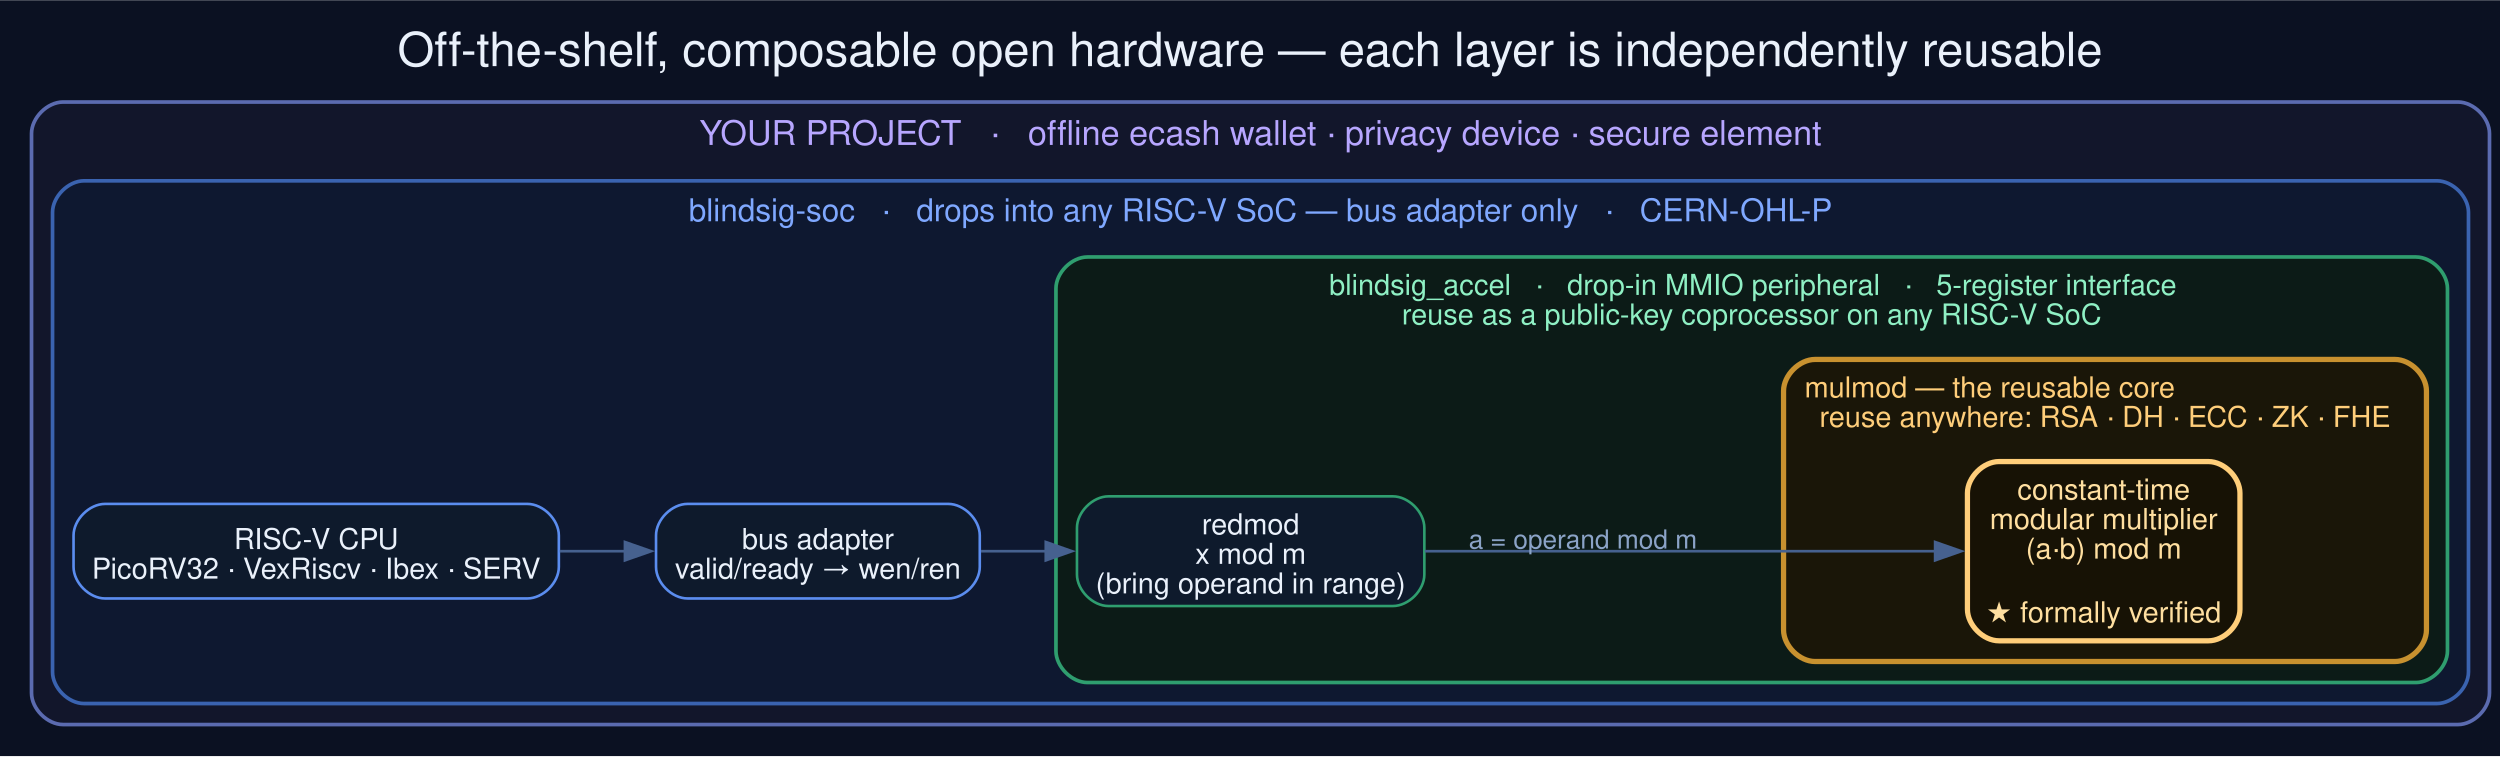
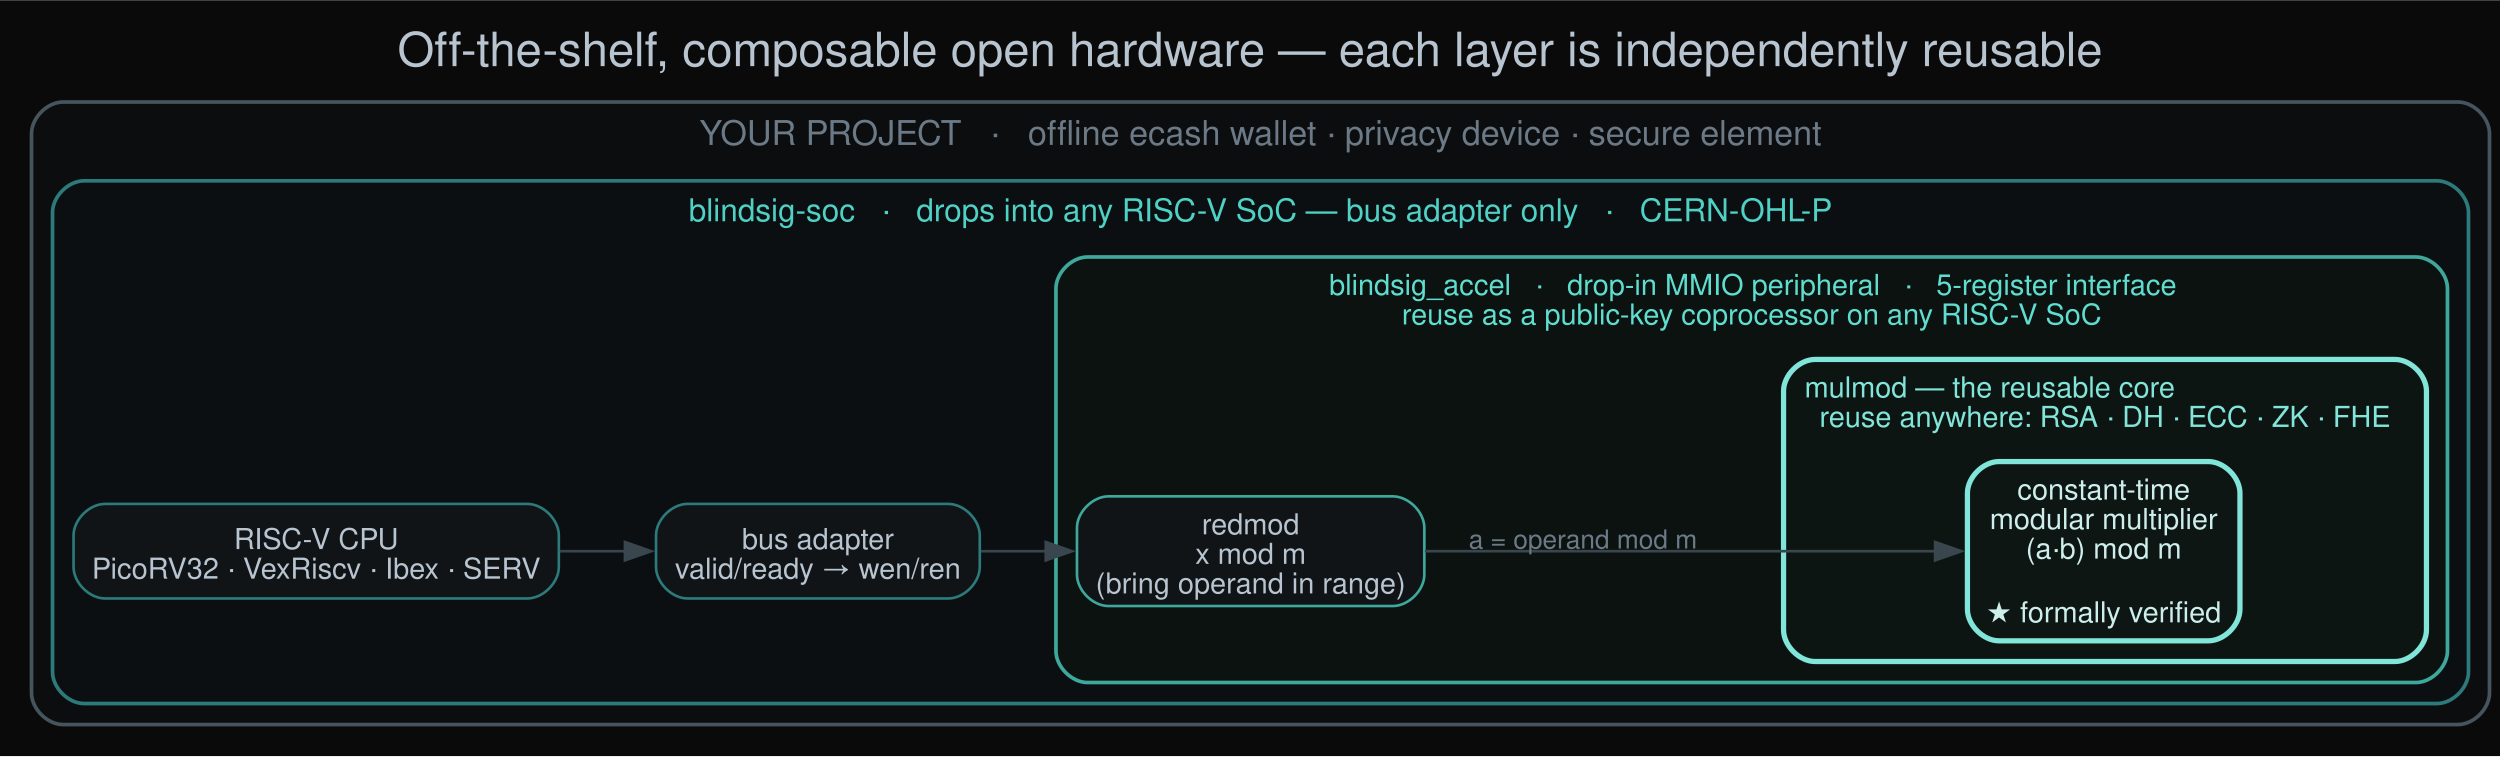
<svg xmlns="http://www.w3.org/2000/svg" width="952pt" height="288pt" viewBox="0.00 0.00 951.75 287.75">
  <g id="graph0" class="graph" transform="scale(1 1) rotate(0) translate(4 283.75)">
-     <polygon fill="#0b1122" stroke="none" points="-4,4 -4,-283.75 947.75,-283.75 947.75,4 -4,4" />
-     <text text-anchor="middle" x="471.88" y="-258.65" font-family="Helvetica,sans-Serif" font-size="18.00" fill="#eaf1fb">Off-the-shelf, composable open hardware — each layer is independently reusable</text>
+     <polygon fill="#0a0a0a" stroke="none" points="-4,4 -4,-283.75 947.75,-283.75 947.75,4 -4,4" />
+     <text text-anchor="middle" x="471.88" y="-258.65" font-family="Helvetica,sans-Serif" font-size="18.00" fill="#b8c5d0">Off-the-shelf, composable open hardware — each layer is independently reusable</text>
    <g id="clust1" class="cluster">
-       <path fill="#12162b" stroke="#5b6bb0" stroke-width="1.4" d="M20,-8C20,-8 931.75,-8 931.75,-8 937.75,-8 943.75,-14 943.75,-20 943.75,-20 943.75,-233 943.75,-233 943.75,-239 937.75,-245 931.75,-245 931.75,-245 20,-245 20,-245 14,-245 8,-239 8,-233 8,-233 8,-20 8,-20 8,-14 14,-8 20,-8" />
-       <text text-anchor="middle" x="475.88" y="-228.65" font-family="Helvetica,sans-Serif" font-size="13.00" fill="#b7a6ff">  YOUR PROJECT   ·   offline ecash wallet · privacy device · secure element  </text>
+       <path fill="#0c0d0f" stroke="#46545e" stroke-width="1.4" d="M20,-8C20,-8 931.75,-8 931.75,-8 937.75,-8 943.75,-14 943.75,-20 943.75,-20 943.75,-233 943.75,-233 943.75,-239 937.75,-245 931.75,-245 931.75,-245 20,-245 20,-245 14,-245 8,-239 8,-233 8,-233 8,-20 8,-20 8,-14 14,-8 20,-8" />
+       <text text-anchor="middle" x="475.88" y="-228.65" font-family="Helvetica,sans-Serif" font-size="13.00" fill="#6b7a86">  YOUR PROJECT   ·   offline ecash wallet · privacy device · secure element  </text>
    </g>
    <g id="clust2" class="cluster">
-       <path fill="#0e1830" stroke="#3a63b0" stroke-width="1.4" d="M28,-16C28,-16 923.75,-16 923.75,-16 929.75,-16 935.75,-22 935.75,-28 935.75,-28 935.75,-203 935.75,-203 935.75,-209 929.75,-215 923.75,-215 923.75,-215 28,-215 28,-215 22,-215 16,-209 16,-203 16,-203 16,-28 16,-28 16,-22 22,-16 28,-16" />
-       <text text-anchor="middle" x="475.88" y="-199.6" font-family="Helvetica,sans-Serif" font-size="12.00" fill="#7fa8ff">  blindsig-soc   ·   drops into any RISC-V SoC — bus adapter only   ·   CERN-OHL-P  </text>
+       <path fill="#0b0f11" stroke="#2c7a7b" stroke-width="1.4" d="M28,-16C28,-16 923.75,-16 923.75,-16 929.75,-16 935.75,-22 935.75,-28 935.75,-28 935.75,-203 935.75,-203 935.75,-209 929.75,-215 923.75,-215 923.75,-215 28,-215 28,-215 22,-215 16,-209 16,-203 16,-203 16,-28 16,-28 16,-22 22,-16 28,-16" />
+       <text text-anchor="middle" x="475.88" y="-199.6" font-family="Helvetica,sans-Serif" font-size="12.00" fill="#4fd1c5">  blindsig-soc   ·   drops into any RISC-V SoC — bus adapter only   ·   CERN-OHL-P  </text>
    </g>
    <g id="clust3" class="cluster">
-       <path fill="#0c1b17" stroke="#2f9e6f" stroke-width="1.4" d="M410,-24C410,-24 915.75,-24 915.75,-24 921.75,-24 927.75,-30 927.75,-36 927.75,-36 927.75,-174 927.75,-174 927.75,-180 921.75,-186 915.75,-186 915.75,-186 410,-186 410,-186 404,-186 398,-180 398,-174 398,-174 398,-36 398,-36 398,-30 404,-24 410,-24" />
-       <text text-anchor="start" x="502" y="-171.55" font-family="Helvetica,sans-Serif" font-size="11.00" fill="#8ff0c4">  blindsig_accel   ·   drop-in MMIO peripheral   ·   5-register interface</text>
-       <text text-anchor="middle" x="662.88" y="-160.3" font-family="Helvetica,sans-Serif" font-size="11.00" fill="#8ff0c4">  reuse as a public-key coprocessor on any RISC-V SoC  </text>
+       <path fill="#0b1210" stroke="#3fa89c" stroke-width="1.4" d="M410,-24C410,-24 915.75,-24 915.75,-24 921.75,-24 927.75,-30 927.75,-36 927.75,-36 927.75,-174 927.75,-174 927.75,-180 921.75,-186 915.75,-186 915.75,-186 410,-186 410,-186 404,-186 398,-180 398,-174 398,-174 398,-36 398,-36 398,-30 404,-24 410,-24" />
+       <text text-anchor="start" x="502" y="-171.55" font-family="Helvetica,sans-Serif" font-size="11.00" fill="#5fded0">  blindsig_accel   ·   drop-in MMIO peripheral   ·   5-register interface</text>
+       <text text-anchor="middle" x="662.88" y="-160.3" font-family="Helvetica,sans-Serif" font-size="11.00" fill="#5fded0">  reuse as a public-key coprocessor on any RISC-V SoC  </text>
    </g>
    <g id="clust4" class="cluster">
-       <path fill="#1a1608" stroke="#c8912f" stroke-width="2" d="M687,-32C687,-32 907.75,-32 907.75,-32 913.75,-32 919.75,-38 919.75,-44 919.75,-44 919.75,-135 919.75,-135 919.75,-141 913.75,-147 907.75,-147 907.75,-147 687,-147 687,-147 681,-147 675,-141 675,-135 675,-135 675,-44 675,-44 675,-38 681,-32 687,-32" />
-       <text text-anchor="start" x="683" y="-132.55" font-family="Helvetica,sans-Serif" font-size="11.00" fill="#ffce7a">  mulmod — the reusable core</text>
-       <text text-anchor="middle" x="797.38" y="-121.3" font-family="Helvetica,sans-Serif" font-size="11.00" fill="#ffce7a">  reuse anywhere: RSA · DH · ECC · ZK · FHE  </text>
+       <path fill="#0d1513" stroke="#81e6d9" stroke-width="2" d="M687,-32C687,-32 907.75,-32 907.75,-32 913.75,-32 919.75,-38 919.75,-44 919.75,-44 919.75,-135 919.75,-135 919.75,-141 913.75,-147 907.75,-147 907.75,-147 687,-147 687,-147 681,-147 675,-141 675,-135 675,-135 675,-44 675,-44 675,-38 681,-32 687,-32" />
+       <text text-anchor="start" x="683" y="-132.55" font-family="Helvetica,sans-Serif" font-size="11.00" fill="#81e6d9">  mulmod — the reusable core</text>
+       <text text-anchor="middle" x="797.38" y="-121.3" font-family="Helvetica,sans-Serif" font-size="11.00" fill="#81e6d9">  reuse anywhere: RSA · DH · ECC · ZK · FHE  </text>
    </g>
    <g id="node1" class="node">
-       <path fill="#0e1a2c" stroke="#5b8def" d="M196.75,-92C196.75,-92 36,-92 36,-92 30,-92 24,-86 24,-80 24,-80 24,-68 24,-68 24,-62 30,-56 36,-56 36,-56 196.75,-56 196.75,-56 202.75,-56 208.75,-62 208.75,-68 208.75,-68 208.75,-80 208.75,-80 208.75,-86 202.75,-92 196.75,-92" />
-       <text text-anchor="middle" x="116.38" y="-74.8" font-family="Helvetica,sans-Serif" font-size="11.00" fill="#eaf1fb">RISC-V CPU</text>
-       <text text-anchor="middle" x="116.38" y="-63.55" font-family="Helvetica,sans-Serif" font-size="11.00" fill="#eaf1fb">PicoRV32 · VexRiscv · Ibex · SERV</text>
+       <path fill="#101417" stroke="#2c7a7b" d="M196.75,-92C196.75,-92 36,-92 36,-92 30,-92 24,-86 24,-80 24,-80 24,-68 24,-68 24,-62 30,-56 36,-56 36,-56 196.75,-56 196.75,-56 202.75,-56 208.75,-62 208.75,-68 208.75,-68 208.75,-80 208.75,-80 208.75,-86 202.75,-92 196.75,-92" />
+       <text text-anchor="middle" x="116.38" y="-74.8" font-family="Helvetica,sans-Serif" font-size="11.00" fill="#b8c5d0">RISC-V CPU</text>
+       <text text-anchor="middle" x="116.38" y="-63.55" font-family="Helvetica,sans-Serif" font-size="11.00" fill="#b8c5d0">PicoRV32 · VexRiscv · Ibex · SERV</text>
    </g>
    <g id="node2" class="node">
-       <path fill="#0e1a2c" stroke="#5b8def" d="M357,-92C357,-92 257.75,-92 257.75,-92 251.75,-92 245.75,-86 245.75,-80 245.75,-80 245.75,-68 245.75,-68 245.75,-62 251.75,-56 257.75,-56 257.75,-56 357,-56 357,-56 363,-56 369,-62 369,-68 369,-68 369,-80 369,-80 369,-86 363,-92 357,-92" />
-       <text text-anchor="middle" x="307.38" y="-74.8" font-family="Helvetica,sans-Serif" font-size="11.00" fill="#eaf1fb">bus adapter</text>
-       <text text-anchor="middle" x="307.38" y="-63.55" font-family="Helvetica,sans-Serif" font-size="11.00" fill="#eaf1fb">valid/ready → wen/ren</text>
+       <path fill="#101417" stroke="#2c7a7b" d="M357,-92C357,-92 257.75,-92 257.75,-92 251.75,-92 245.75,-86 245.75,-80 245.75,-80 245.75,-68 245.75,-68 245.75,-62 251.75,-56 257.75,-56 257.75,-56 357,-56 357,-56 363,-56 369,-62 369,-68 369,-68 369,-80 369,-80 369,-86 363,-92 357,-92" />
+       <text text-anchor="middle" x="307.38" y="-74.8" font-family="Helvetica,sans-Serif" font-size="11.00" fill="#b8c5d0">bus adapter</text>
+       <text text-anchor="middle" x="307.38" y="-63.55" font-family="Helvetica,sans-Serif" font-size="11.00" fill="#b8c5d0">valid/ready → wen/ren</text>
    </g>
    <g id="edge1" class="edge">
-       <path fill="none" stroke="#46618f" d="M209.11,-74C217.48,-74 225.88,-74 234.05,-74" />
-       <polygon fill="#46618f" stroke="#46618f" points="233.91,-77.5 243.91,-74 233.91,-70.5 233.91,-77.5" />
+       <path fill="none" stroke="#3a464e" d="M209.11,-74C217.48,-74 225.88,-74 234.05,-74" />
+       <polygon fill="#3a464e" stroke="#3a464e" points="233.91,-77.5 243.91,-74 233.91,-70.5 233.91,-77.5" />
    </g>
    <g id="node3" class="node">
-       <path fill="#0e1a2c" stroke="#2f9e6f" d="M526.25,-94.88C526.25,-94.88 418,-94.88 418,-94.88 412,-94.88 406,-88.88 406,-82.88 406,-82.88 406,-65.12 406,-65.12 406,-59.12 412,-53.12 418,-53.12 418,-53.12 526.25,-53.12 526.25,-53.12 532.25,-53.12 538.25,-59.12 538.25,-65.12 538.25,-65.12 538.25,-82.88 538.25,-82.88 538.25,-88.88 532.25,-94.88 526.25,-94.88" />
-       <text text-anchor="middle" x="472.12" y="-80.42" font-family="Helvetica,sans-Serif" font-size="11.00" fill="#eaf1fb">redmod</text>
-       <text text-anchor="middle" x="472.12" y="-69.17" font-family="Helvetica,sans-Serif" font-size="11.00" fill="#eaf1fb">x mod m</text>
-       <text text-anchor="middle" x="472.12" y="-57.92" font-family="Helvetica,sans-Serif" font-size="11.00" fill="#eaf1fb">(bring operand in range)</text>
+       <path fill="#101417" stroke="#3fa89c" d="M526.25,-94.88C526.25,-94.88 418,-94.88 418,-94.88 412,-94.88 406,-88.88 406,-82.88 406,-82.88 406,-65.12 406,-65.12 406,-59.12 412,-53.12 418,-53.12 418,-53.12 526.25,-53.12 526.25,-53.12 532.25,-53.12 538.25,-59.12 538.25,-65.12 538.25,-65.12 538.25,-82.88 538.25,-82.88 538.25,-88.88 532.25,-94.88 526.25,-94.88" />
+       <text text-anchor="middle" x="472.12" y="-80.42" font-family="Helvetica,sans-Serif" font-size="11.00" fill="#b8c5d0">redmod</text>
+       <text text-anchor="middle" x="472.12" y="-69.17" font-family="Helvetica,sans-Serif" font-size="11.00" fill="#b8c5d0">x mod m</text>
+       <text text-anchor="middle" x="472.12" y="-57.92" font-family="Helvetica,sans-Serif" font-size="11.00" fill="#b8c5d0">(bring operand in range)</text>
    </g>
    <g id="edge2" class="edge">
-       <path fill="none" stroke="#46618f" d="M369.44,-74C377.56,-74 385.98,-74 394.32,-74" />
-       <polygon fill="#46618f" stroke="#46618f" points="394.12,-77.5 404.12,-74 394.12,-70.5 394.12,-77.5" />
+       <path fill="none" stroke="#3a464e" d="M369.44,-74C377.56,-74 385.98,-74 394.32,-74" />
+       <polygon fill="#3a464e" stroke="#3a464e" points="394.12,-77.5 404.12,-74 394.12,-70.5 394.12,-77.5" />
    </g>
    <g id="node4" class="node">
-       <path fill="#171205" stroke="#ffce7a" stroke-width="2" d="M836.75,-108.12C836.75,-108.12 757,-108.12 757,-108.12 751,-108.12 745,-102.12 745,-96.12 745,-96.12 745,-51.88 745,-51.88 745,-45.88 751,-39.88 757,-39.88 757,-39.88 836.75,-39.88 836.75,-39.88 842.75,-39.88 848.75,-45.88 848.75,-51.88 848.75,-51.88 848.75,-96.12 848.75,-96.12 848.75,-102.12 842.75,-108.12 836.75,-108.12" />
-       <text text-anchor="middle" x="796.88" y="-93.67" font-family="Helvetica,sans-Serif" font-size="11.00" fill="#ffdfa0">constant-time</text>
-       <text text-anchor="middle" x="796.88" y="-82.42" font-family="Helvetica,sans-Serif" font-size="11.00" fill="#ffdfa0">modular multiplier</text>
-       <text text-anchor="middle" x="796.88" y="-71.17" font-family="Helvetica,sans-Serif" font-size="11.00" fill="#ffdfa0">(a·b) mod m</text>
-       <text text-anchor="middle" x="796.88" y="-46.92" font-family="Helvetica,sans-Serif" font-size="11.00" fill="#ffdfa0">★ formally verified</text>
+       <path fill="#0e1614" stroke="#81e6d9" stroke-width="2" d="M836.75,-108.12C836.75,-108.12 757,-108.12 757,-108.12 751,-108.12 745,-102.12 745,-96.12 745,-96.12 745,-51.88 745,-51.88 745,-45.88 751,-39.88 757,-39.88 757,-39.88 836.75,-39.88 836.75,-39.88 842.75,-39.88 848.75,-45.88 848.75,-51.88 848.75,-51.88 848.75,-96.12 848.75,-96.12 848.75,-102.12 842.75,-108.12 836.75,-108.12" />
+       <text text-anchor="middle" x="796.88" y="-93.67" font-family="Helvetica,sans-Serif" font-size="11.00" fill="#cdeeea">constant-time</text>
+       <text text-anchor="middle" x="796.88" y="-82.42" font-family="Helvetica,sans-Serif" font-size="11.00" fill="#cdeeea">modular multiplier</text>
+       <text text-anchor="middle" x="796.88" y="-71.17" font-family="Helvetica,sans-Serif" font-size="11.00" fill="#cdeeea">(a·b) mod m</text>
+       <text text-anchor="middle" x="796.88" y="-46.92" font-family="Helvetica,sans-Serif" font-size="11.00" fill="#cdeeea">★ formally verified</text>
    </g>
    <g id="edge3" class="edge">
-       <path fill="none" stroke="#46618f" d="M538.44,-74C595.22,-74 676.95,-74 733,-74" />
-       <polygon fill="#46618f" stroke="#46618f" points="732.69,-77.5 742.69,-74 732.69,-70.5 732.69,-77.5" />
-       <text text-anchor="middle" x="598.62" y="-75" font-family="Helvetica,sans-Serif" font-size="10.00" fill="#8ba3c7">a = operand mod m</text>
+       <path fill="none" stroke="#3a464e" d="M538.44,-74C595.22,-74 676.95,-74 733,-74" />
+       <polygon fill="#3a464e" stroke="#3a464e" points="732.69,-77.5 742.69,-74 732.69,-70.5 732.69,-77.5" />
+       <text text-anchor="middle" x="598.62" y="-75" font-family="Helvetica,sans-Serif" font-size="10.00" fill="#6b7a86">a = operand mod m</text>
    </g>
  </g>
</svg>
